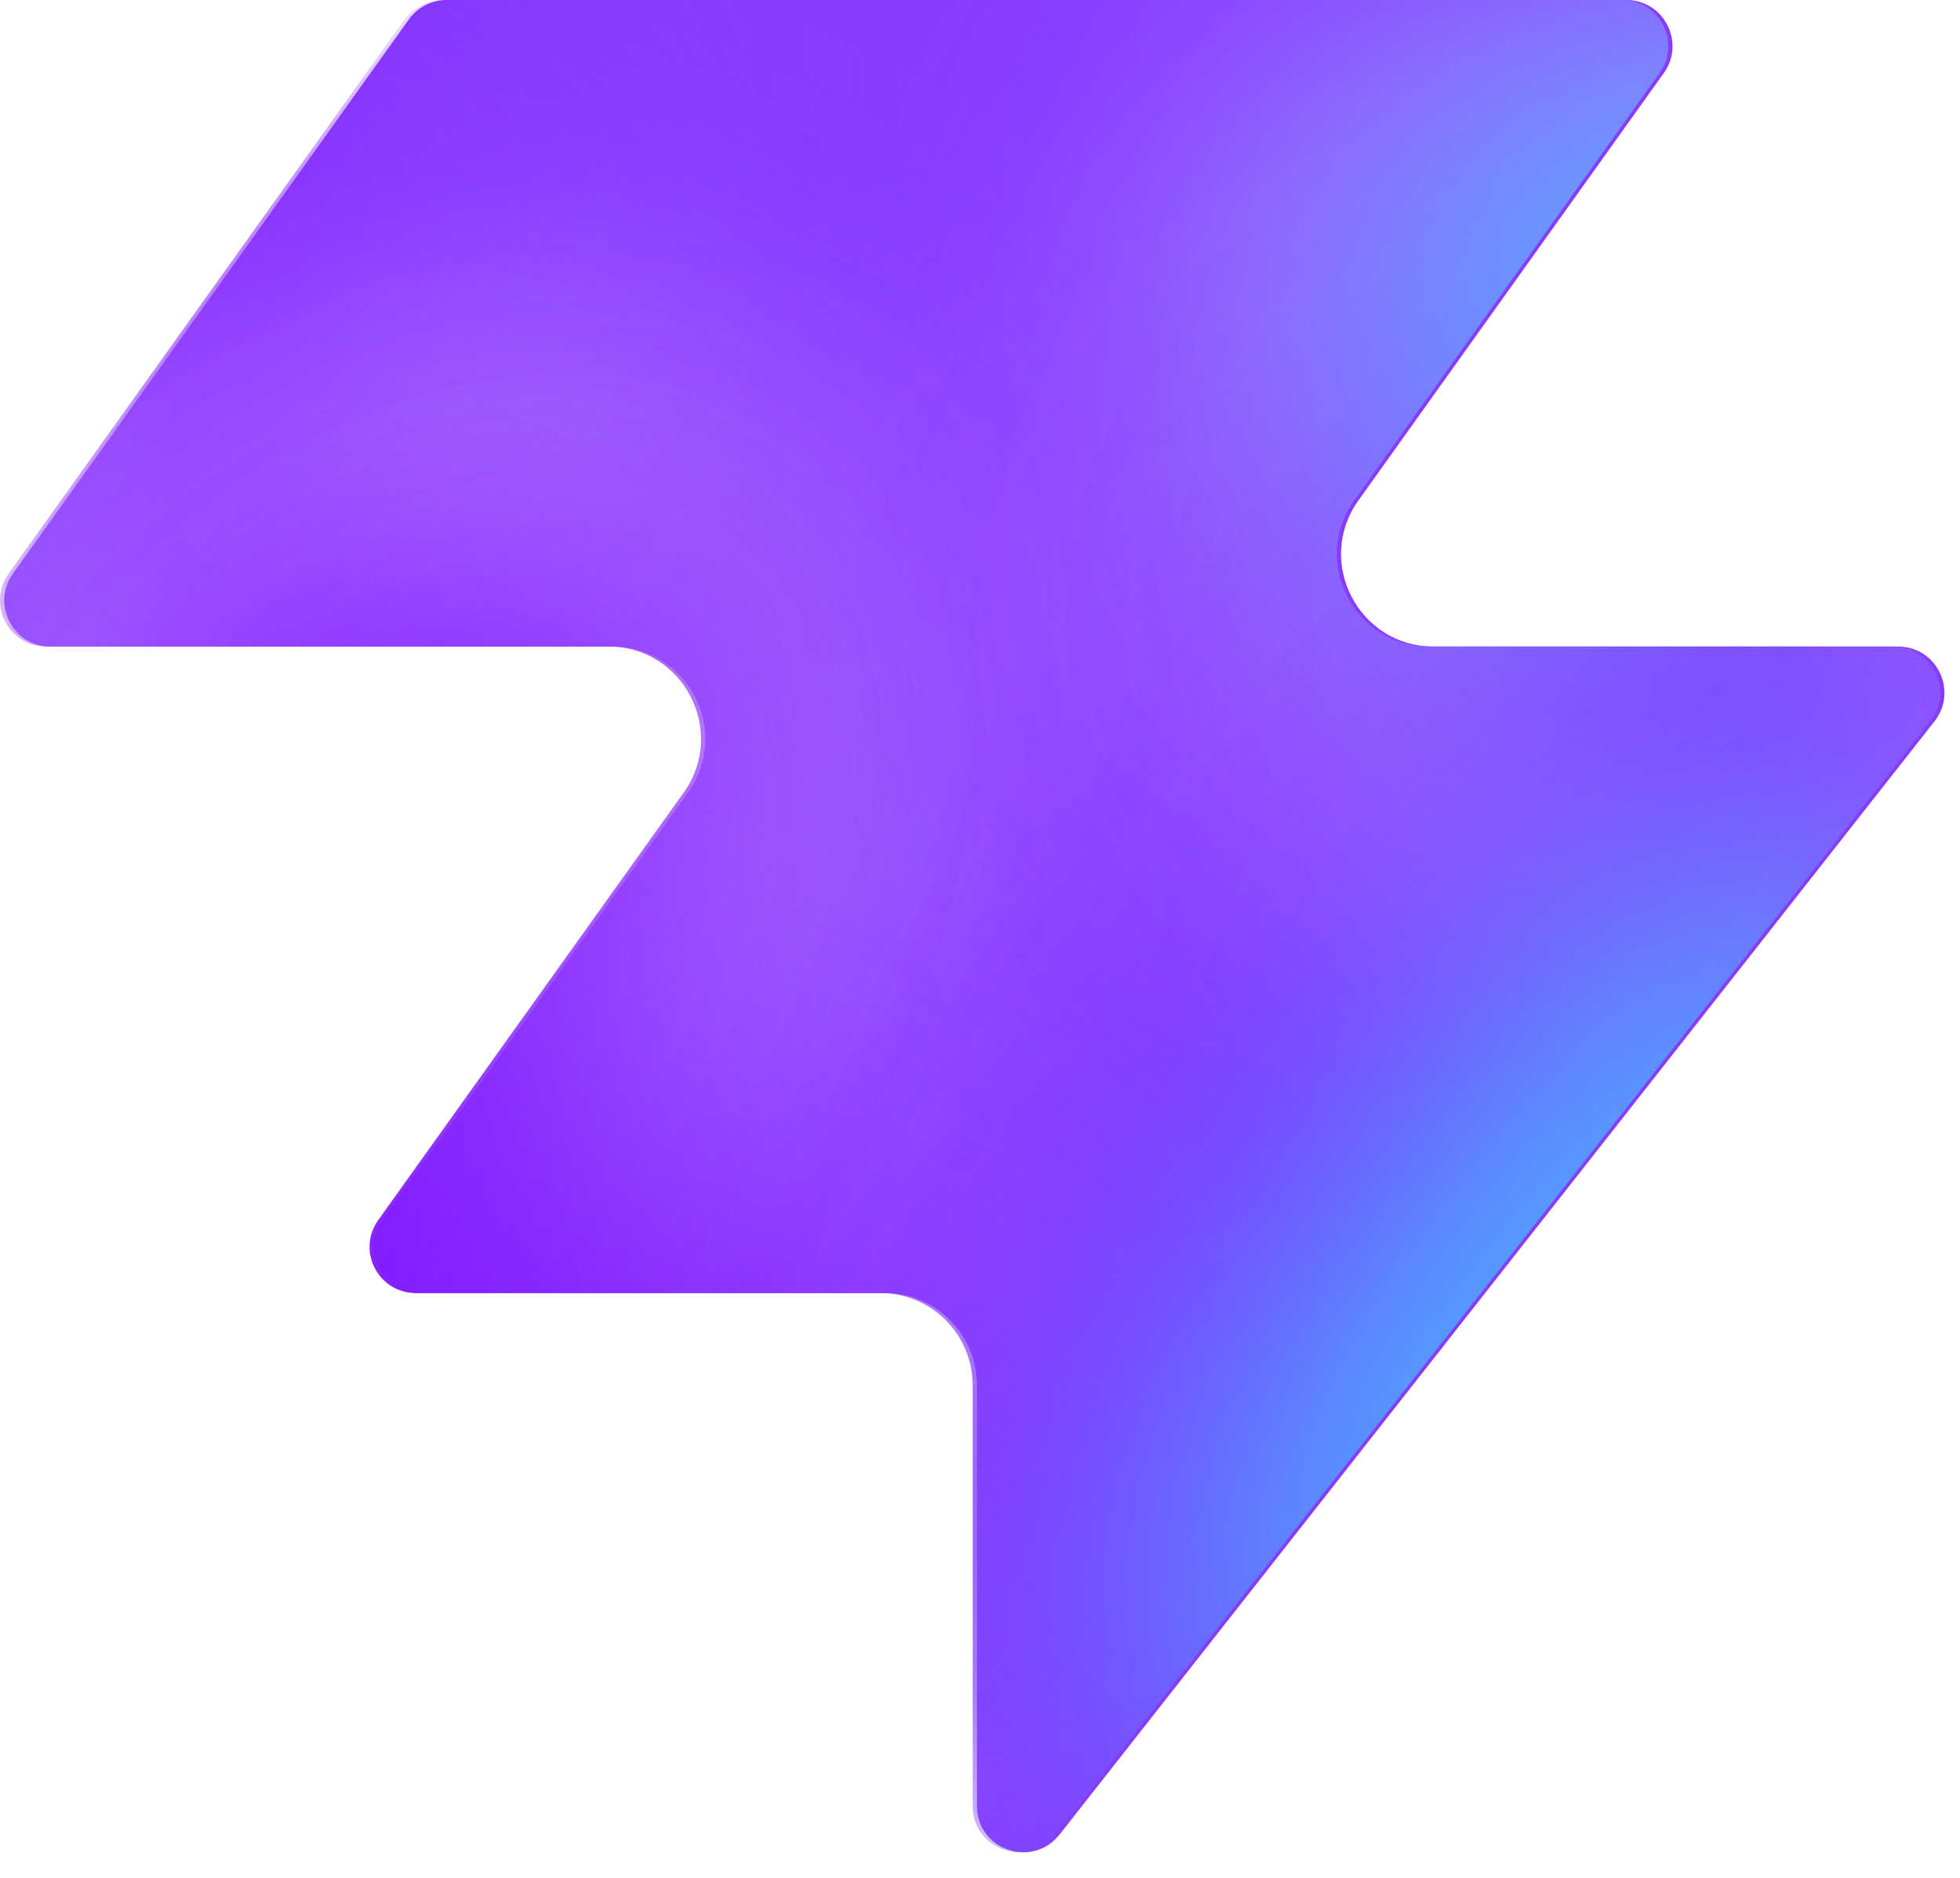
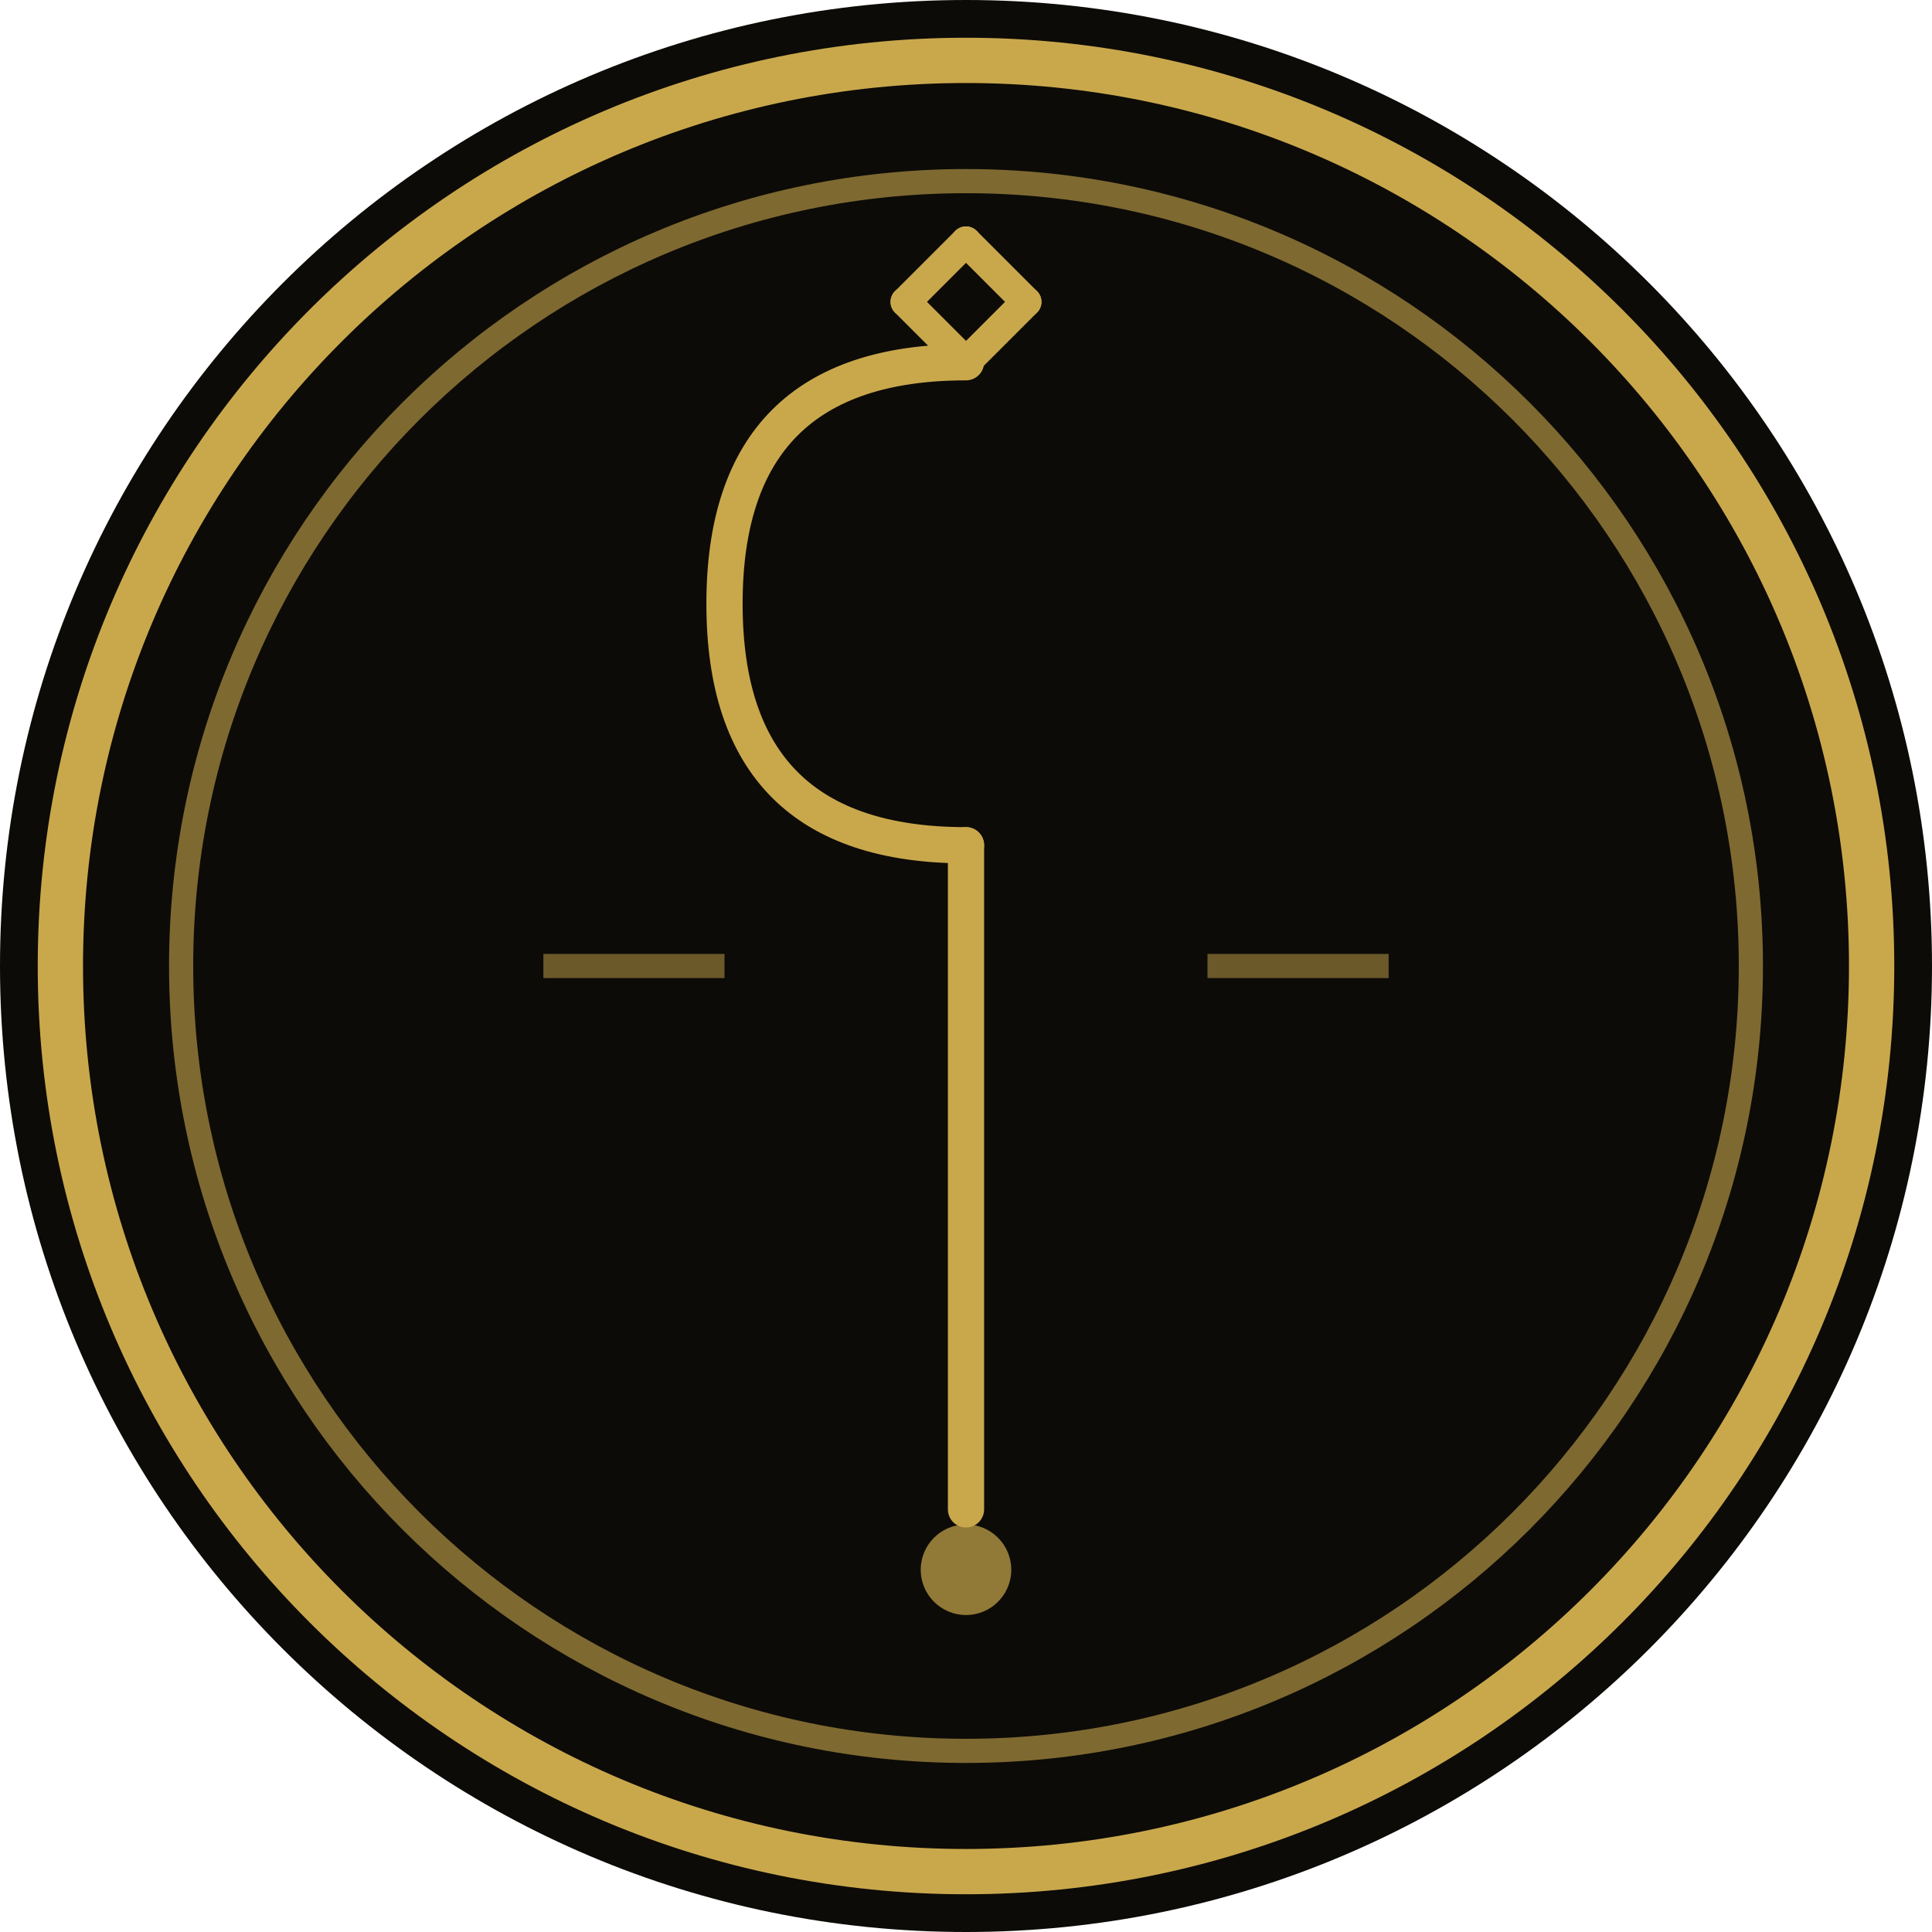
- <svg xmlns="http://www.w3.org/2000/svg" width="48" height="46" fill="none" viewBox="0 0 48 46">
-   <path fill="#863bff" d="M25.946 44.938c-.664.845-2.021.375-2.021-.698V33.937a2.26 2.26 0 0 0-2.262-2.262H10.287c-.92 0-1.456-1.04-.92-1.788l7.48-10.471c1.07-1.497 0-3.578-1.842-3.578H1.237c-.92 0-1.456-1.04-.92-1.788L10.013.474c.214-.297.556-.474.92-.474h28.894c.92 0 1.456 1.04.92 1.788l-7.48 10.471c-1.07 1.498 0 3.579 1.842 3.579h11.377c.943 0 1.473 1.088.89 1.83L25.947 44.94z" style="fill:#863bff;fill:color(display-p3 .525 .23 1);fill-opacity:1" />
-   <mask id="a" width="48" height="46" x="0" y="0" maskUnits="userSpaceOnUse" style="mask-type:alpha">
-     <path fill="#000" d="M25.842 44.938c-.664.844-2.021.375-2.021-.698V33.937a2.26 2.26 0 0 0-2.262-2.262H10.183c-.92 0-1.456-1.04-.92-1.788l7.48-10.471c1.07-1.498 0-3.579-1.842-3.579H1.133c-.92 0-1.456-1.04-.92-1.787L9.91.473c.214-.297.556-.474.92-.474h28.894c.92 0 1.456 1.04.92 1.788l-7.48 10.471c-1.07 1.498 0 3.578 1.842 3.578h11.377c.943 0 1.473 1.088.89 1.832L25.843 44.94z" style="fill:#000;fill-opacity:1" />
-   </mask>
-   <g mask="url(#a)">
-     <g filter="url(#b)">
-       <ellipse cx="5.508" cy="14.704" fill="#ede6ff" rx="5.508" ry="14.704" style="fill:#ede6ff;fill:color(display-p3 .927 .903 1);fill-opacity:1" transform="matrix(.00324 1 1 -.00324 -4.47 31.516)" />
-     </g>
-     <g filter="url(#c)">
-       <ellipse cx="10.399" cy="29.851" fill="#ede6ff" rx="10.399" ry="29.851" style="fill:#ede6ff;fill:color(display-p3 .927 .903 1);fill-opacity:1" transform="matrix(.00324 1 1 -.00324 -39.328 7.883)" />
-     </g>
-     <g filter="url(#d)">
-       <ellipse cx="5.508" cy="30.487" fill="#7e14ff" rx="5.508" ry="30.487" style="fill:#7e14ff;fill:color(display-p3 .492 .077 1);fill-opacity:1" transform="rotate(89.814 -25.913 -14.639)scale(1 -1)" />
-     </g>
-     <g filter="url(#e)">
-       <ellipse cx="5.508" cy="30.599" fill="#7e14ff" rx="5.508" ry="30.599" style="fill:#7e14ff;fill:color(display-p3 .492 .077 1);fill-opacity:1" transform="rotate(89.814 -32.644 -3.334)scale(1 -1)" />
-     </g>
-     <g filter="url(#f)">
-       <ellipse cx="5.508" cy="30.599" fill="#7e14ff" rx="5.508" ry="30.599" style="fill:#7e14ff;fill:color(display-p3 .492 .077 1);fill-opacity:1" transform="matrix(.00324 1 1 -.00324 -34.34 30.47)" />
-     </g>
-     <g filter="url(#g)">
-       <ellipse cx="14.072" cy="22.078" fill="#ede6ff" rx="14.072" ry="22.078" style="fill:#ede6ff;fill:color(display-p3 .927 .903 1);fill-opacity:1" transform="rotate(93.35 24.506 48.493)scale(-1 1)" />
-     </g>
-     <g filter="url(#h)">
-       <ellipse cx="3.47" cy="21.501" fill="#7e14ff" rx="3.47" ry="21.501" style="fill:#7e14ff;fill:color(display-p3 .492 .077 1);fill-opacity:1" transform="rotate(89.009 28.708 47.59)scale(-1 1)" />
-     </g>
-     <g filter="url(#i)">
-       <ellipse cx="3.47" cy="21.501" fill="#7e14ff" rx="3.47" ry="21.501" style="fill:#7e14ff;fill:color(display-p3 .492 .077 1);fill-opacity:1" transform="rotate(89.009 28.708 47.59)scale(-1 1)" />
-     </g>
-     <g filter="url(#j)">
-       <ellipse cx=".387" cy="8.972" fill="#7e14ff" rx="4.407" ry="29.108" style="fill:#7e14ff;fill:color(display-p3 .492 .077 1);fill-opacity:1" transform="rotate(39.51 .387 8.972)" />
-     </g>
-     <g filter="url(#k)">
-       <ellipse cx="47.523" cy="-6.092" fill="#7e14ff" rx="4.407" ry="29.108" style="fill:#7e14ff;fill:color(display-p3 .492 .077 1);fill-opacity:1" transform="rotate(37.892 47.523 -6.092)" />
-     </g>
-     <g filter="url(#l)">
-       <ellipse cx="41.412" cy="6.333" fill="#47bfff" rx="5.971" ry="9.665" style="fill:#47bfff;fill:color(display-p3 .28 .748 1);fill-opacity:1" transform="rotate(37.892 41.412 6.333)" />
-     </g>
-     <g filter="url(#m)">
-       <ellipse cx="-1.879" cy="38.332" fill="#7e14ff" rx="4.407" ry="29.108" style="fill:#7e14ff;fill:color(display-p3 .492 .077 1);fill-opacity:1" transform="rotate(37.892 -1.88 38.332)" />
-     </g>
-     <g filter="url(#n)">
-       <ellipse cx="-1.879" cy="38.332" fill="#7e14ff" rx="4.407" ry="29.108" style="fill:#7e14ff;fill:color(display-p3 .492 .077 1);fill-opacity:1" transform="rotate(37.892 -1.88 38.332)" />
-     </g>
-     <g filter="url(#o)">
-       <ellipse cx="35.651" cy="29.907" fill="#7e14ff" rx="4.407" ry="29.108" style="fill:#7e14ff;fill:color(display-p3 .492 .077 1);fill-opacity:1" transform="rotate(37.892 35.651 29.907)" />
-     </g>
-     <g filter="url(#p)">
-       <ellipse cx="38.418" cy="32.4" fill="#47bfff" rx="5.971" ry="15.297" style="fill:#47bfff;fill:color(display-p3 .28 .748 1);fill-opacity:1" transform="rotate(37.892 38.418 32.4)" />
-     </g>
+ <svg xmlns="http://www.w3.org/2000/svg" viewBox="0 0 64 64">
+   <circle cx="32" cy="32" r="32" fill="#0D0B07" />
+   <circle cx="32" cy="32" r="30" fill="none" stroke="#C9A84C" stroke-width="1.5" />
+   <circle cx="32" cy="32" r="26" fill="none" stroke="#C9A84C" stroke-width="0.8" opacity="0.6" />
+   <path d="M 32 12 Q 28 12 26 14 Q 24 16 24 20 Q 24 24 26 26 Q 28 28 32 28" fill="none" stroke="#C9A84C" stroke-width="1.2" stroke-linecap="round" />
+   <line x1="32" y1="28" x2="32" y2="50" stroke="#C9A84C" stroke-width="1.2" stroke-linecap="round" />
+   <g transform="translate(32, 8)">
+     <line x1="0" y1="0" x2="2" y2="2" stroke="#C9A84C" stroke-width="1" stroke-linecap="round" />
+     <line x1="2" y1="2" x2="0" y2="4" stroke="#C9A84C" stroke-width="1" stroke-linecap="round" />
+     <line x1="0" y1="4" x2="-2" y2="2" stroke="#C9A84C" stroke-width="1" stroke-linecap="round" />
+     <line x1="-2" y1="2" x2="0" y2="0" stroke="#C9A84C" stroke-width="1" stroke-linecap="round" />
  </g>
-   <defs>
-     <filter id="b" width="60.045" height="41.654" x="-19.77" y="16.149" color-interpolation-filters="sRGB" filterUnits="userSpaceOnUse">
-       <feFlood flood-opacity="0" result="BackgroundImageFix" />
-       <feBlend in="SourceGraphic" in2="BackgroundImageFix" result="shape" />
-       <feGaussianBlur result="effect1_foregroundBlur_2002_17158" stdDeviation="7.659" />
-     </filter>
-     <filter id="c" width="90.34" height="51.437" x="-54.613" y="-7.533" color-interpolation-filters="sRGB" filterUnits="userSpaceOnUse">
-       <feFlood flood-opacity="0" result="BackgroundImageFix" />
-       <feBlend in="SourceGraphic" in2="BackgroundImageFix" result="shape" />
-       <feGaussianBlur result="effect1_foregroundBlur_2002_17158" stdDeviation="7.659" />
-     </filter>
-     <filter id="d" width="79.355" height="29.4" x="-49.64" y="2.03" color-interpolation-filters="sRGB" filterUnits="userSpaceOnUse">
-       <feFlood flood-opacity="0" result="BackgroundImageFix" />
-       <feBlend in="SourceGraphic" in2="BackgroundImageFix" result="shape" />
-       <feGaussianBlur result="effect1_foregroundBlur_2002_17158" stdDeviation="4.596" />
-     </filter>
-     <filter id="e" width="79.579" height="29.4" x="-45.045" y="20.029" color-interpolation-filters="sRGB" filterUnits="userSpaceOnUse">
-       <feFlood flood-opacity="0" result="BackgroundImageFix" />
-       <feBlend in="SourceGraphic" in2="BackgroundImageFix" result="shape" />
-       <feGaussianBlur result="effect1_foregroundBlur_2002_17158" stdDeviation="4.596" />
-     </filter>
-     <filter id="f" width="79.579" height="29.4" x="-43.513" y="21.178" color-interpolation-filters="sRGB" filterUnits="userSpaceOnUse">
-       <feFlood flood-opacity="0" result="BackgroundImageFix" />
-       <feBlend in="SourceGraphic" in2="BackgroundImageFix" result="shape" />
-       <feGaussianBlur result="effect1_foregroundBlur_2002_17158" stdDeviation="4.596" />
-     </filter>
-     <filter id="g" width="74.749" height="58.852" x="15.756" y="-17.901" color-interpolation-filters="sRGB" filterUnits="userSpaceOnUse">
-       <feFlood flood-opacity="0" result="BackgroundImageFix" />
-       <feBlend in="SourceGraphic" in2="BackgroundImageFix" result="shape" />
-       <feGaussianBlur result="effect1_foregroundBlur_2002_17158" stdDeviation="7.659" />
-     </filter>
-     <filter id="h" width="61.377" height="25.362" x="23.548" y="2.284" color-interpolation-filters="sRGB" filterUnits="userSpaceOnUse">
-       <feFlood flood-opacity="0" result="BackgroundImageFix" />
-       <feBlend in="SourceGraphic" in2="BackgroundImageFix" result="shape" />
-       <feGaussianBlur result="effect1_foregroundBlur_2002_17158" stdDeviation="4.596" />
-     </filter>
-     <filter id="i" width="61.377" height="25.362" x="23.548" y="2.284" color-interpolation-filters="sRGB" filterUnits="userSpaceOnUse">
-       <feFlood flood-opacity="0" result="BackgroundImageFix" />
-       <feBlend in="SourceGraphic" in2="BackgroundImageFix" result="shape" />
-       <feGaussianBlur result="effect1_foregroundBlur_2002_17158" stdDeviation="4.596" />
-     </filter>
-     <filter id="j" width="56.045" height="63.649" x="-27.636" y="-22.853" color-interpolation-filters="sRGB" filterUnits="userSpaceOnUse">
-       <feFlood flood-opacity="0" result="BackgroundImageFix" />
-       <feBlend in="SourceGraphic" in2="BackgroundImageFix" result="shape" />
-       <feGaussianBlur result="effect1_foregroundBlur_2002_17158" stdDeviation="4.596" />
-     </filter>
-     <filter id="k" width="54.814" height="64.646" x="20.116" y="-38.415" color-interpolation-filters="sRGB" filterUnits="userSpaceOnUse">
-       <feFlood flood-opacity="0" result="BackgroundImageFix" />
-       <feBlend in="SourceGraphic" in2="BackgroundImageFix" result="shape" />
-       <feGaussianBlur result="effect1_foregroundBlur_2002_17158" stdDeviation="4.596" />
-     </filter>
-     <filter id="l" width="33.541" height="35.313" x="24.641" y="-11.323" color-interpolation-filters="sRGB" filterUnits="userSpaceOnUse">
-       <feFlood flood-opacity="0" result="BackgroundImageFix" />
-       <feBlend in="SourceGraphic" in2="BackgroundImageFix" result="shape" />
-       <feGaussianBlur result="effect1_foregroundBlur_2002_17158" stdDeviation="4.596" />
-     </filter>
-     <filter id="m" width="54.814" height="64.646" x="-29.286" y="6.009" color-interpolation-filters="sRGB" filterUnits="userSpaceOnUse">
-       <feFlood flood-opacity="0" result="BackgroundImageFix" />
-       <feBlend in="SourceGraphic" in2="BackgroundImageFix" result="shape" />
-       <feGaussianBlur result="effect1_foregroundBlur_2002_17158" stdDeviation="4.596" />
-     </filter>
-     <filter id="n" width="54.814" height="64.646" x="-29.286" y="6.009" color-interpolation-filters="sRGB" filterUnits="userSpaceOnUse">
-       <feFlood flood-opacity="0" result="BackgroundImageFix" />
-       <feBlend in="SourceGraphic" in2="BackgroundImageFix" result="shape" />
-       <feGaussianBlur result="effect1_foregroundBlur_2002_17158" stdDeviation="4.596" />
-     </filter>
-     <filter id="o" width="54.814" height="64.646" x="8.244" y="-2.416" color-interpolation-filters="sRGB" filterUnits="userSpaceOnUse">
-       <feFlood flood-opacity="0" result="BackgroundImageFix" />
-       <feBlend in="SourceGraphic" in2="BackgroundImageFix" result="shape" />
-       <feGaussianBlur result="effect1_foregroundBlur_2002_17158" stdDeviation="4.596" />
-     </filter>
-     <filter id="p" width="39.409" height="43.623" x="18.713" y="10.588" color-interpolation-filters="sRGB" filterUnits="userSpaceOnUse">
-       <feFlood flood-opacity="0" result="BackgroundImageFix" />
-       <feBlend in="SourceGraphic" in2="BackgroundImageFix" result="shape" />
-       <feGaussianBlur result="effect1_foregroundBlur_2002_17158" stdDeviation="4.596" />
-     </filter>
-   </defs>
+   <line x1="18" y1="32" x2="24" y2="32" stroke="#C9A84C" stroke-width="0.8" opacity="0.5" />
+   <line x1="40" y1="32" x2="46" y2="32" stroke="#C9A84C" stroke-width="0.8" opacity="0.5" />
+   <g transform="translate(32, 52)">
+     <circle cx="0" cy="0" r="1.5" fill="#C9A84C" opacity="0.7" />
+   </g>
</svg>
